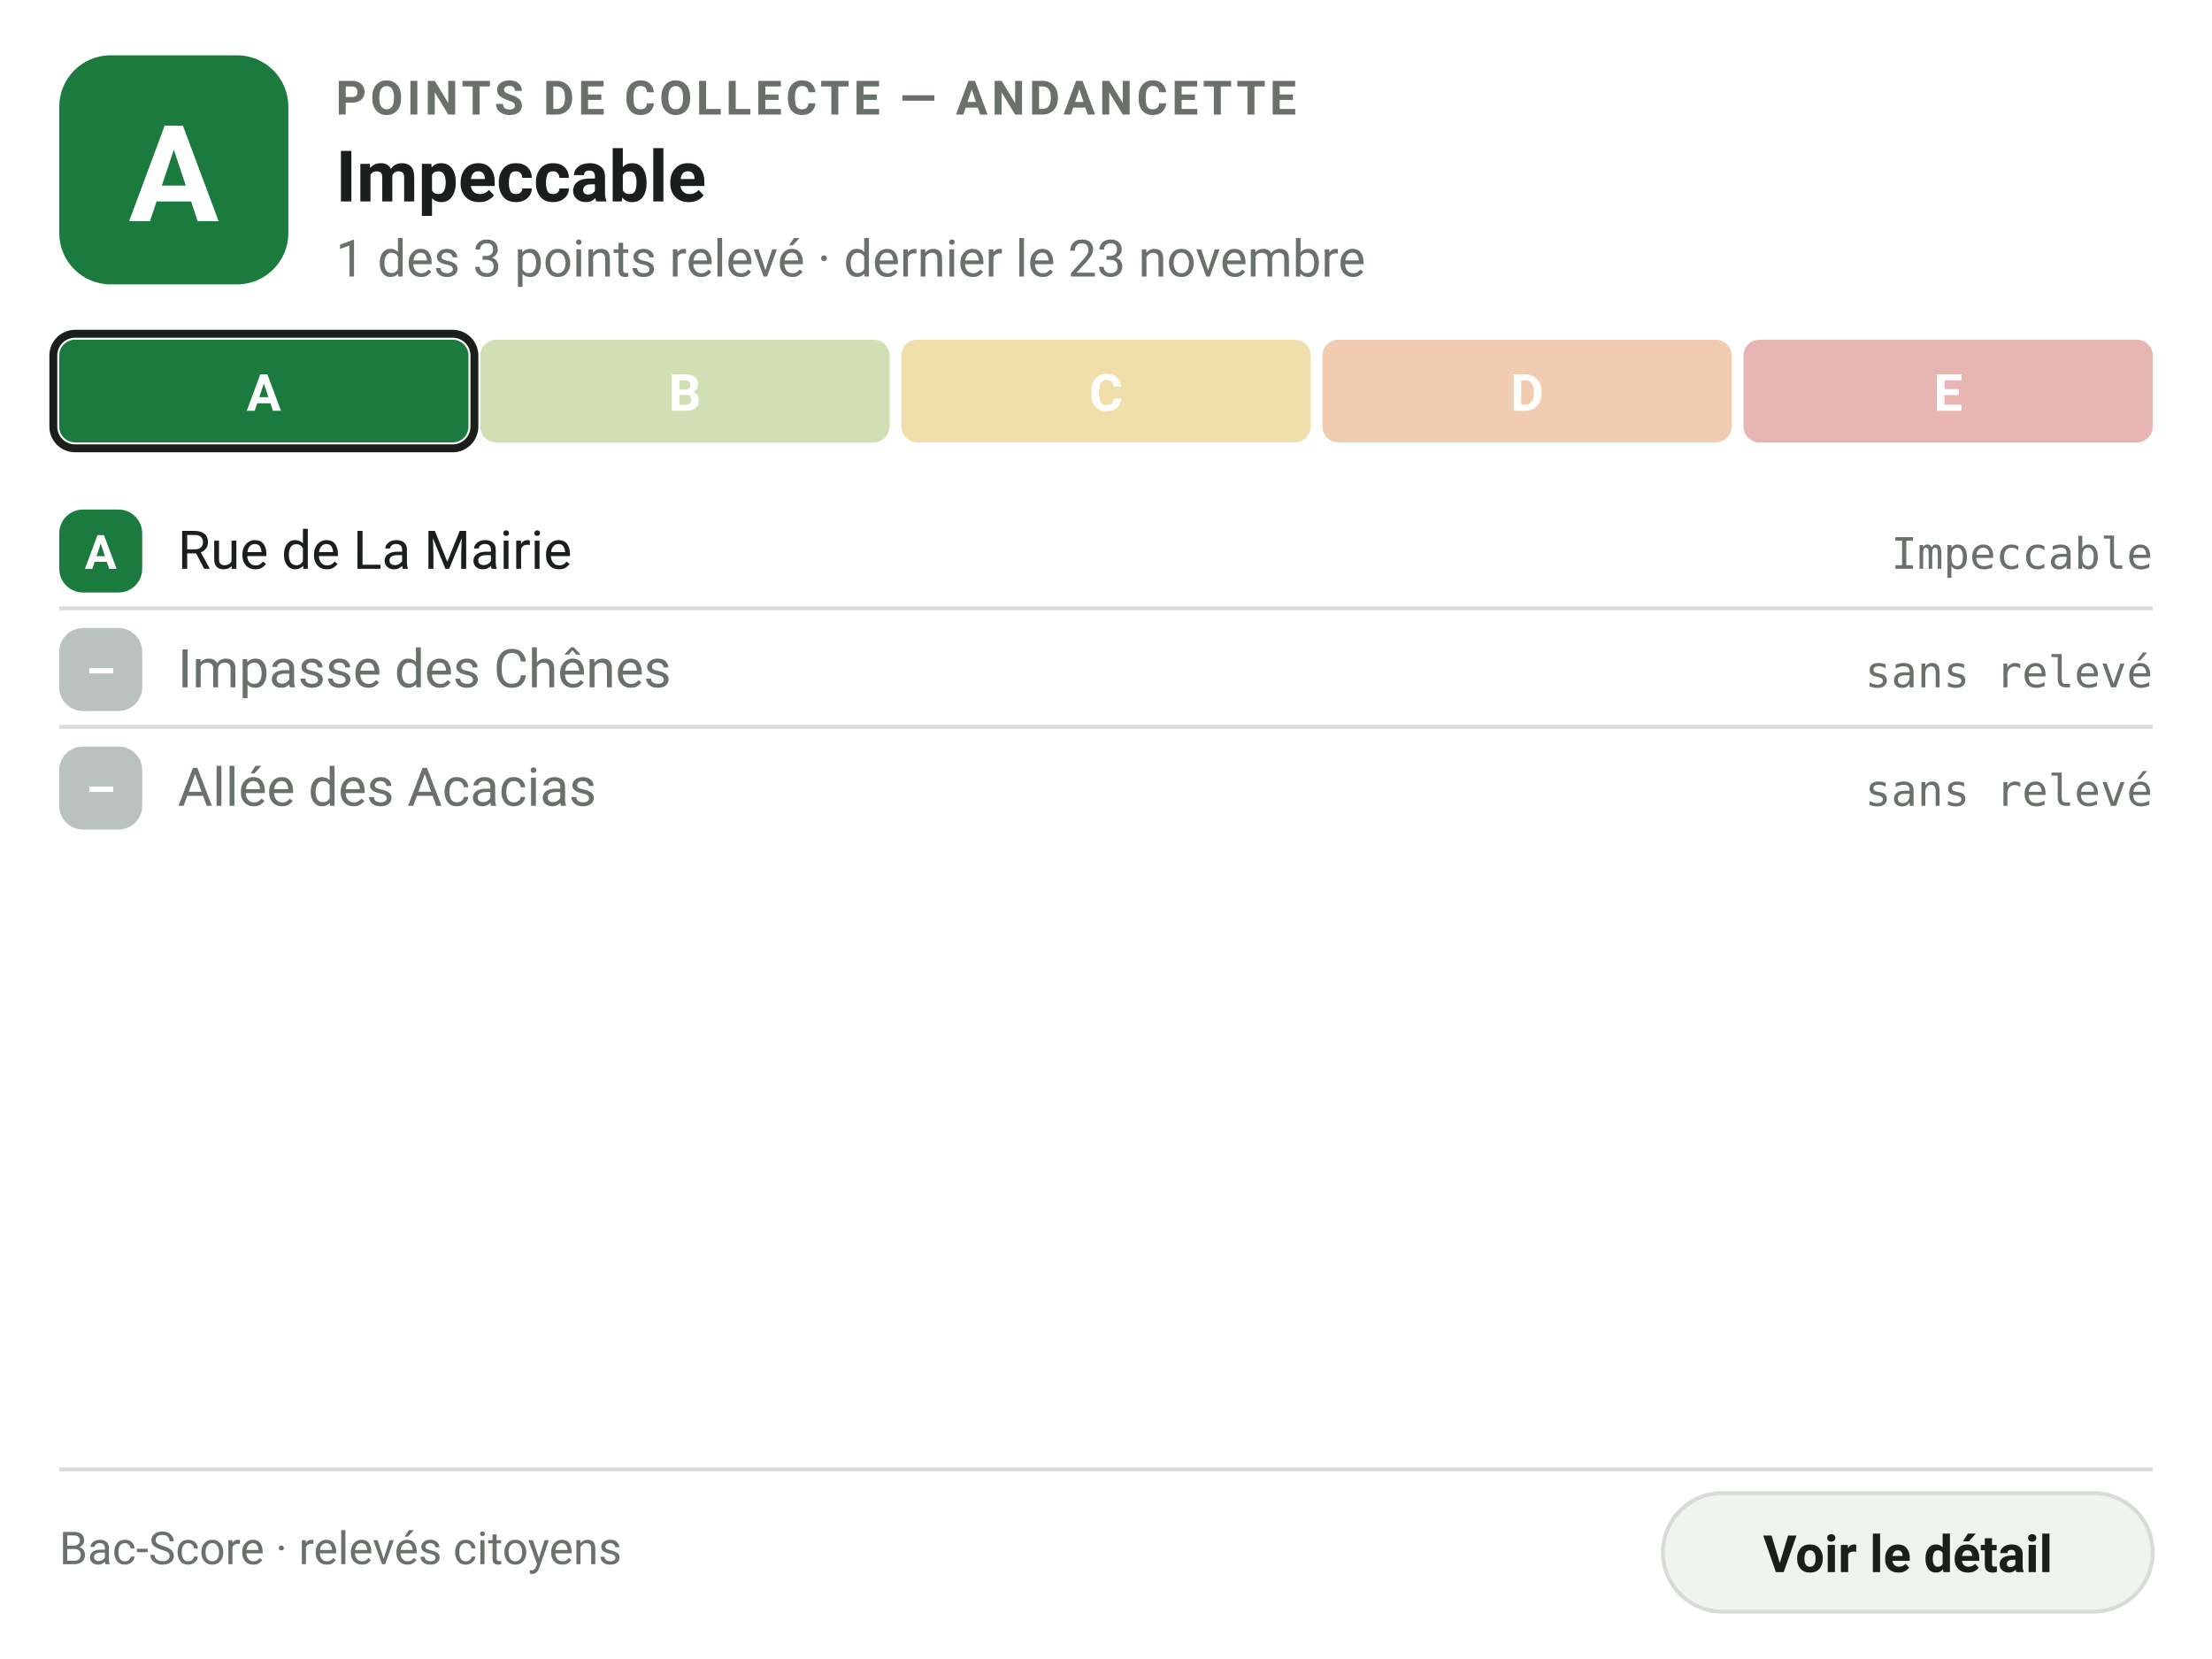
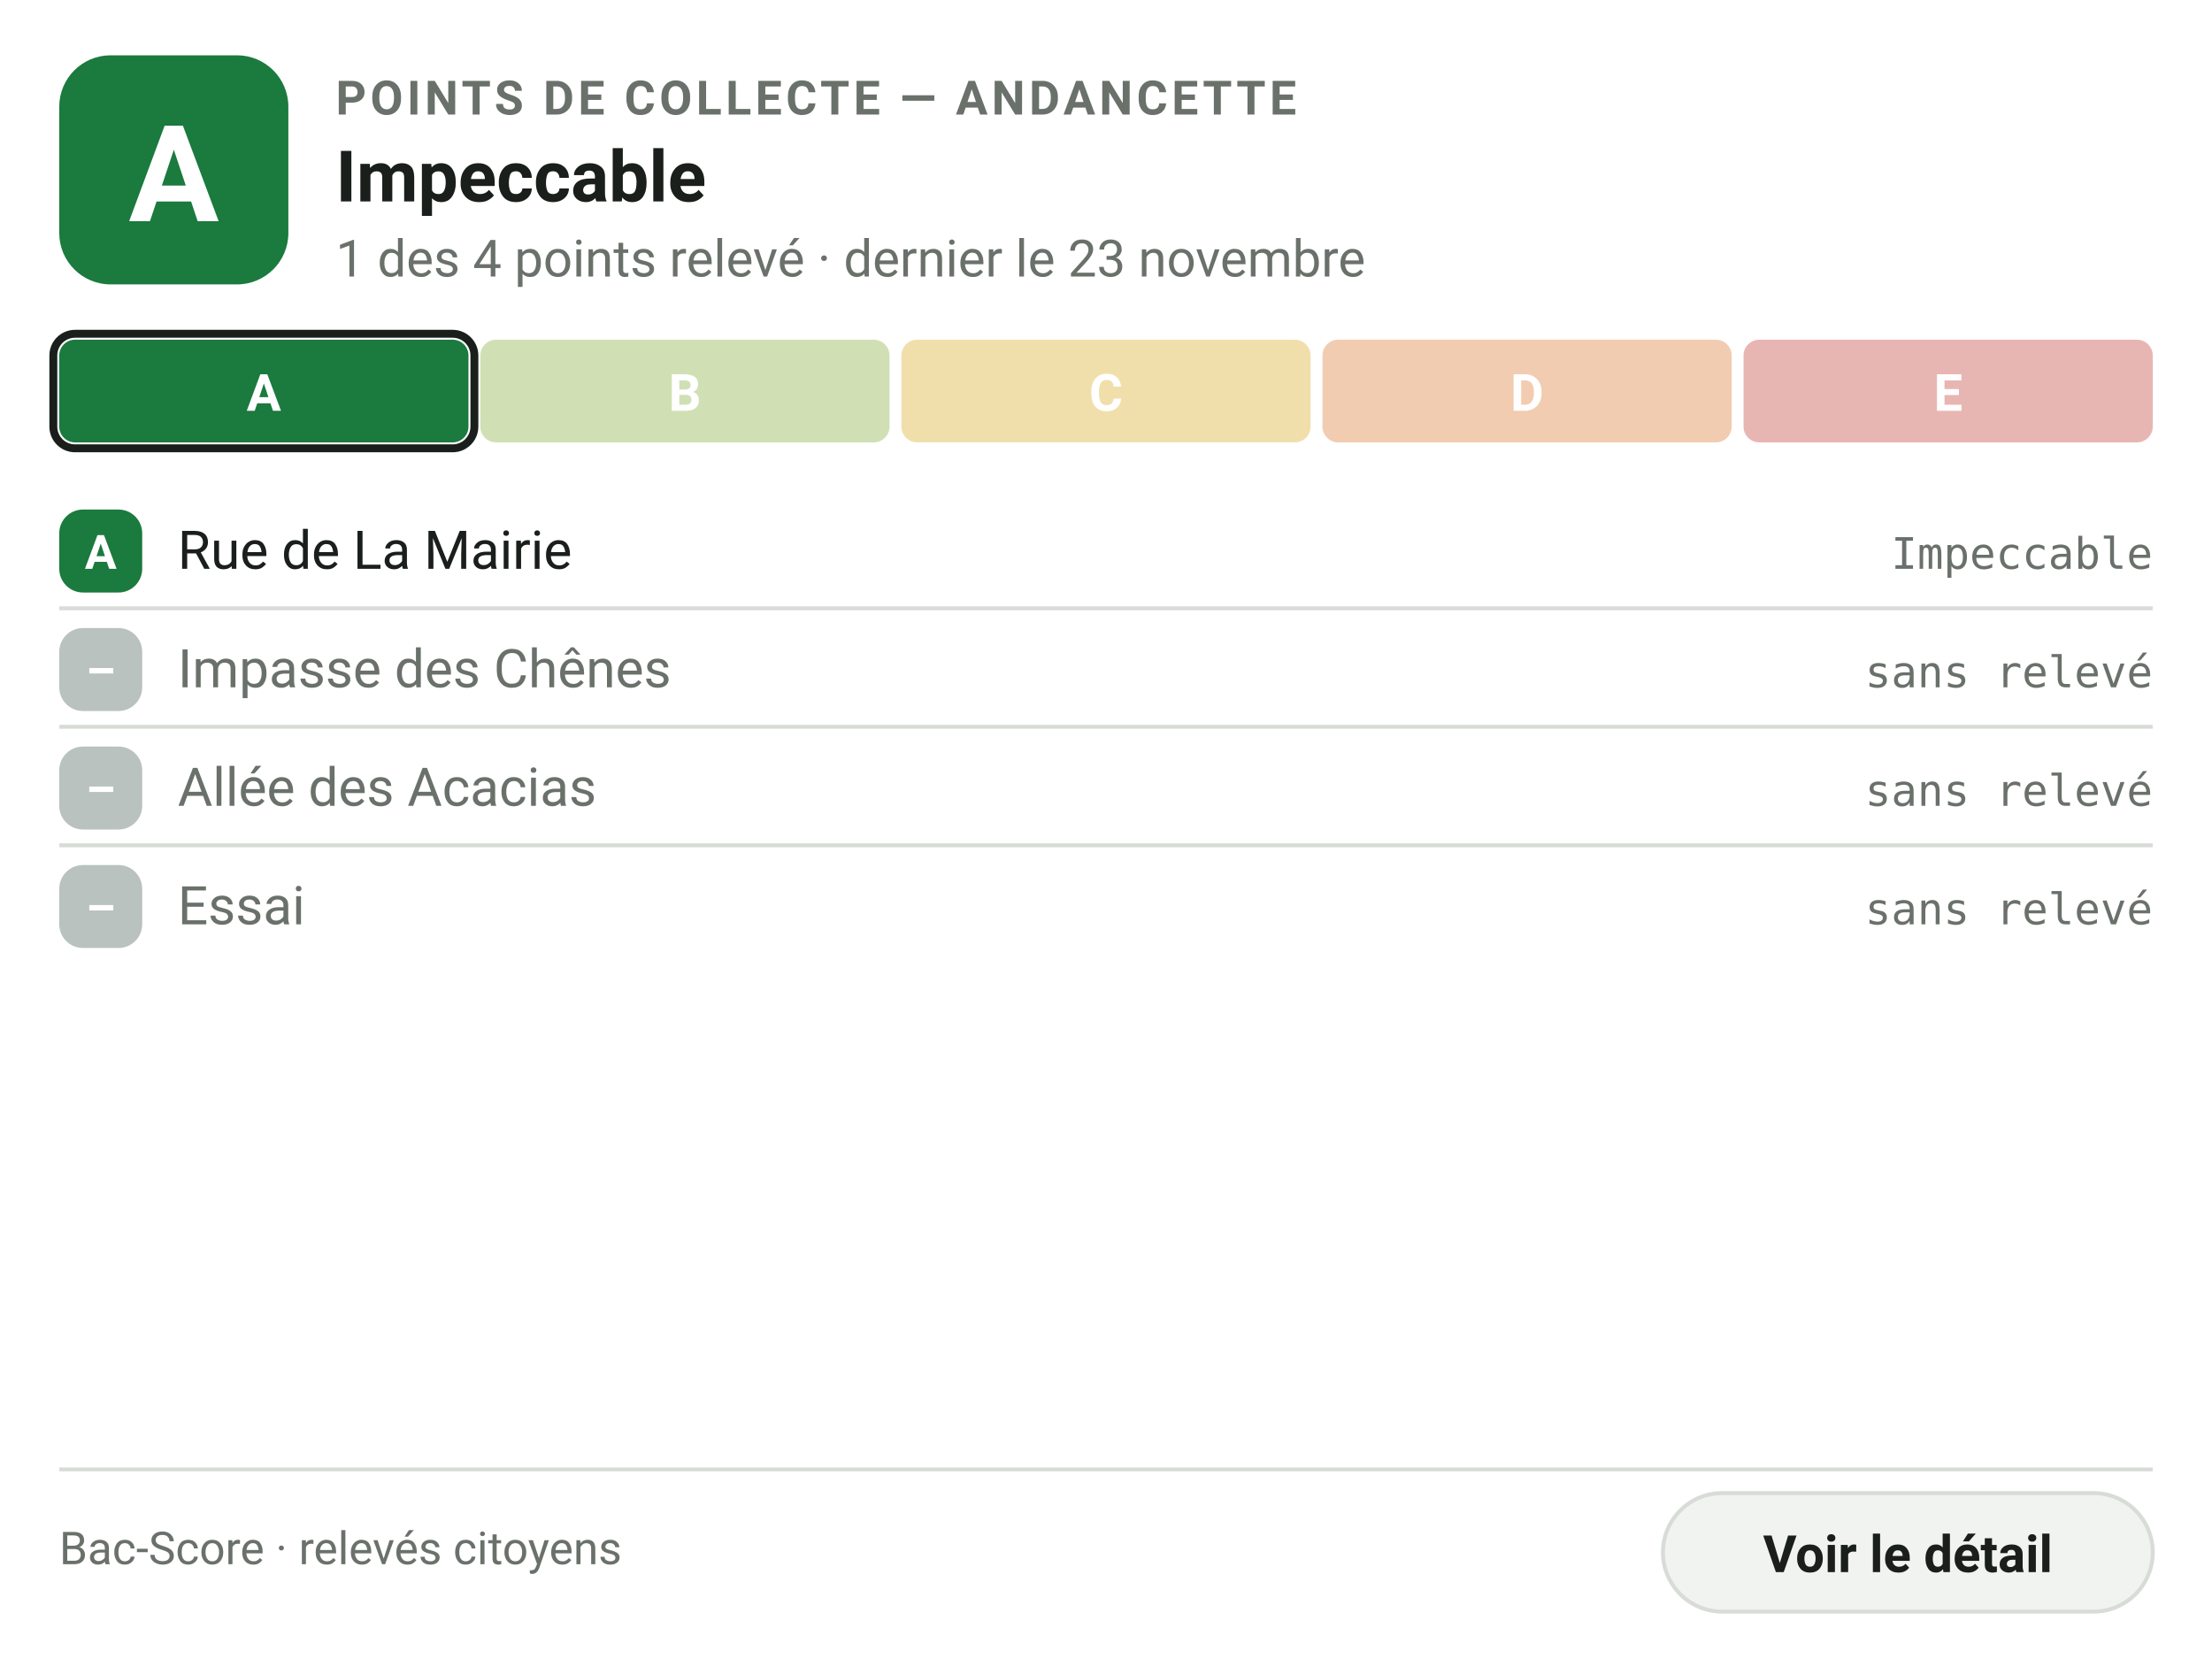
<svg xmlns="http://www.w3.org/2000/svg" width="560" height="420" viewBox="0 0 560 420" role="img" aria-label="Propreté des points de collecte — Andancette : Bac-Score A">
  <rect width="560" height="420" fill="#FFFFFF" />
  <rect x="15" y="14" width="58" height="58" rx="13" fill="#1b7a3e" />
  <text x="44" y="56" text-anchor="middle" font-family="Barlow, system-ui, -apple-system, 'Segoe UI', Roboto, sans-serif" font-size="34" font-weight="600" fill="#fff">A</text>
  <text x="85" y="29" font-family="Barlow, system-ui, -apple-system, 'Segoe UI', Roboto, sans-serif" font-size="12" font-weight="600" letter-spacing="1" fill="#6A716B">POINTS DE COLLECTE — ANDANCETTE</text>
  <text x="85" y="51" font-family="Barlow, system-ui, -apple-system, 'Segoe UI', Roboto, sans-serif" font-size="18" font-weight="600" fill="#1A1F1C">Impeccable</text>
-   <text x="85" y="70" font-family="Barlow, system-ui, -apple-system, 'Segoe UI', Roboto, sans-serif" font-size="13" fill="#6A716B">1 des 3 points relevé · dernier le 23 novembre</text>
+   <text x="85" y="70" font-family="Barlow, system-ui, -apple-system, 'Segoe UI', Roboto, sans-serif" font-size="13" fill="#6A716B">1 des 4 points relevé · dernier le 23 novembre</text>
  <rect x="15.0" y="86" width="103.6" height="26" rx="4" fill="#1b7a3e" />
  <rect x="13.5" y="84.5" width="106.6" height="29" rx="5.5" fill="none" stroke="#1A1F1C" stroke-width="2" />
  <text x="66.8" y="104" text-anchor="middle" font-family="Barlow, system-ui, -apple-system, 'Segoe UI', Roboto, sans-serif" font-size="13" font-weight="600" fill="#fff">A</text>
  <rect x="121.6" y="86" width="103.6" height="26" rx="4" fill="#74a524" opacity="0.34" />
  <text x="173.4" y="104" text-anchor="middle" font-family="Barlow, system-ui, -apple-system, 'Segoe UI', Roboto, sans-serif" font-size="13" font-weight="600" fill="#fff">B</text>
  <rect x="228.2" y="86" width="103.6" height="26" rx="4" fill="#d7a208" opacity="0.34" />
  <text x="280.0" y="104" text-anchor="middle" font-family="Barlow, system-ui, -apple-system, 'Segoe UI', Roboto, sans-serif" font-size="13" font-weight="600" fill="#fff">C</text>
  <rect x="334.8" y="86" width="103.6" height="26" rx="4" fill="#d96a18" opacity="0.34" />
  <text x="386.6" y="104" text-anchor="middle" font-family="Barlow, system-ui, -apple-system, 'Segoe UI', Roboto, sans-serif" font-size="13" font-weight="600" fill="#fff">D</text>
  <rect x="441.4" y="86" width="103.6" height="26" rx="4" fill="#bd2a1d" opacity="0.34" />
  <text x="493.2" y="104" text-anchor="middle" font-family="Barlow, system-ui, -apple-system, 'Segoe UI', Roboto, sans-serif" font-size="13" font-weight="600" fill="#fff">E</text>
  <rect x="15" y="129" width="21" height="21" rx="6" fill="#1b7a3e" />
  <text x="25.5" y="144" text-anchor="middle" font-family="Barlow, system-ui, -apple-system, 'Segoe UI', Roboto, sans-serif" font-size="12" font-weight="600" fill="#fff">A</text>
  <text x="45" y="144" font-family="Barlow, system-ui, -apple-system, 'Segoe UI', Roboto, sans-serif" font-size="13.5" fill="#1A1F1C">Rue de La Mairie</text>
  <text x="545" y="144" text-anchor="end" font-family="'IBM Plex Mono', ui-monospace, SFMono-Regular, Menlo, monospace" font-size="11" fill="#6A716B">Impeccable</text>
  <line x1="15" y1="154" x2="545" y2="154" stroke="#D8DCD7" stroke-width="1" />
  <rect x="15" y="159" width="21" height="21" rx="6" fill="#b9c2bf" />
  <text x="25.5" y="174" text-anchor="middle" font-family="Barlow, system-ui, -apple-system, 'Segoe UI', Roboto, sans-serif" font-size="12" font-weight="600" fill="#fff">–</text>
  <text x="45" y="174" font-family="Barlow, system-ui, -apple-system, 'Segoe UI', Roboto, sans-serif" font-size="13.5" fill="#6A716B">Impasse des Chênes</text>
  <text x="545" y="174" text-anchor="end" font-family="'IBM Plex Mono', ui-monospace, SFMono-Regular, Menlo, monospace" font-size="11" fill="#6A716B">sans relevé</text>
  <line x1="15" y1="184" x2="545" y2="184" stroke="#D8DCD7" stroke-width="1" />
  <rect x="15" y="189" width="21" height="21" rx="6" fill="#b9c2bf" />
  <text x="25.5" y="204" text-anchor="middle" font-family="Barlow, system-ui, -apple-system, 'Segoe UI', Roboto, sans-serif" font-size="12" font-weight="600" fill="#fff">–</text>
  <text x="45" y="204" font-family="Barlow, system-ui, -apple-system, 'Segoe UI', Roboto, sans-serif" font-size="13.5" fill="#6A716B">Allée des Acacias</text>
  <text x="545" y="204" text-anchor="end" font-family="'IBM Plex Mono', ui-monospace, SFMono-Regular, Menlo, monospace" font-size="11" fill="#6A716B">sans relevé</text>
+   <line x1="15" y1="214" x2="545" y2="214" stroke="#D8DCD7" stroke-width="1" />
+   <rect x="15" y="219" width="21" height="21" rx="6" fill="#b9c2bf" />
+   <text x="25.5" y="234" text-anchor="middle" font-family="Barlow, system-ui, -apple-system, 'Segoe UI', Roboto, sans-serif" font-size="12" font-weight="600" fill="#fff">–</text>
+   <text x="45" y="234" font-family="Barlow, system-ui, -apple-system, 'Segoe UI', Roboto, sans-serif" font-size="13.5" fill="#6A716B">Essai</text>
+   <text x="545" y="234" text-anchor="end" font-family="'IBM Plex Mono', ui-monospace, SFMono-Regular, Menlo, monospace" font-size="11" fill="#6A716B">sans relevé</text>
  <line x1="15" y1="372" x2="545" y2="372" stroke="#D8DCD7" stroke-width="1" />
  <text x="15" y="396" font-family="Barlow, system-ui, -apple-system, 'Segoe UI', Roboto, sans-serif" font-size="11.5" fill="#6A716B">Bac-Score · relevés citoyens</text>
  <rect x="421" y="378" width="124" height="30" rx="15" fill="#F1F3F0" stroke="#D8DCD7" />
  <text x="483" y="398" text-anchor="middle" font-family="Barlow, system-ui, -apple-system, 'Segoe UI', Roboto, sans-serif" font-size="13" font-weight="600" fill="#1A1F1C">Voir le détail</text>
</svg>
